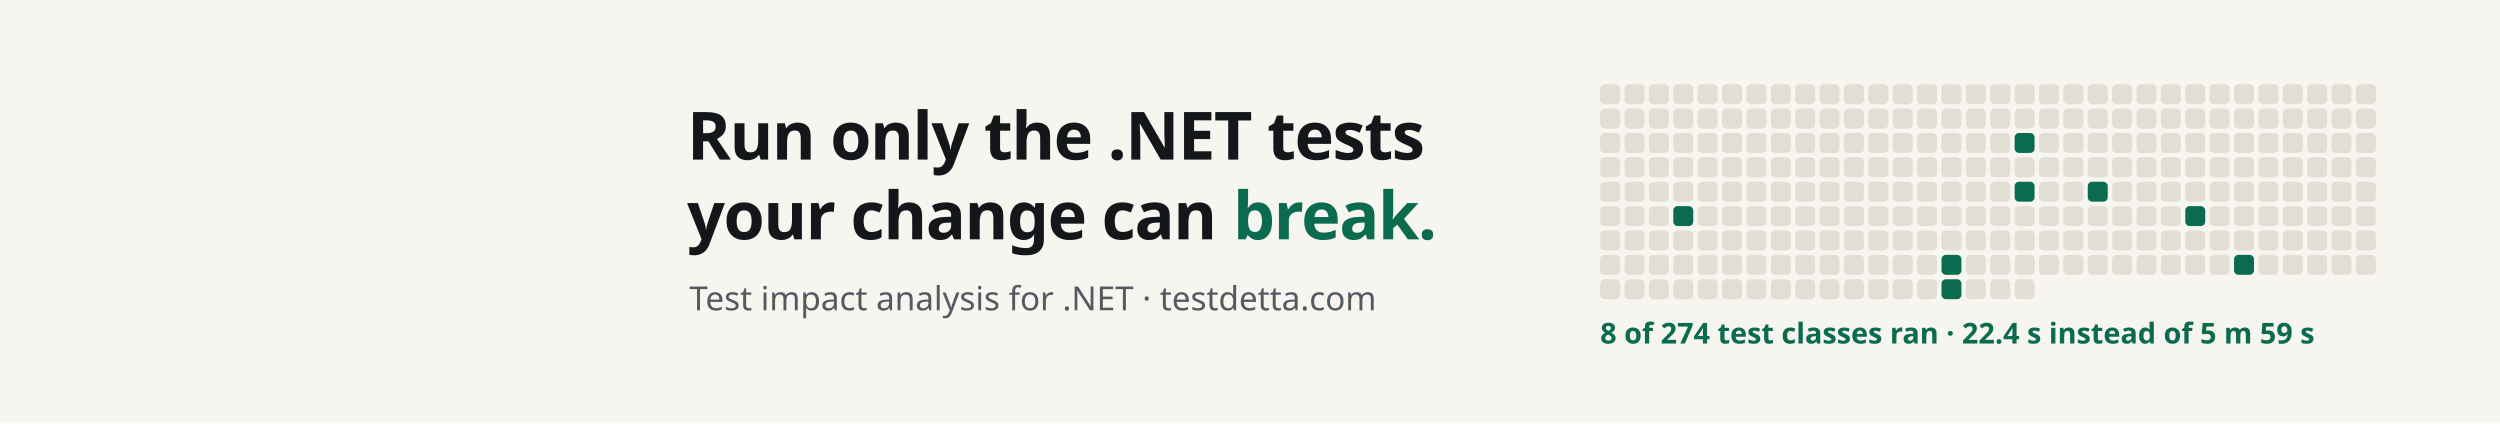
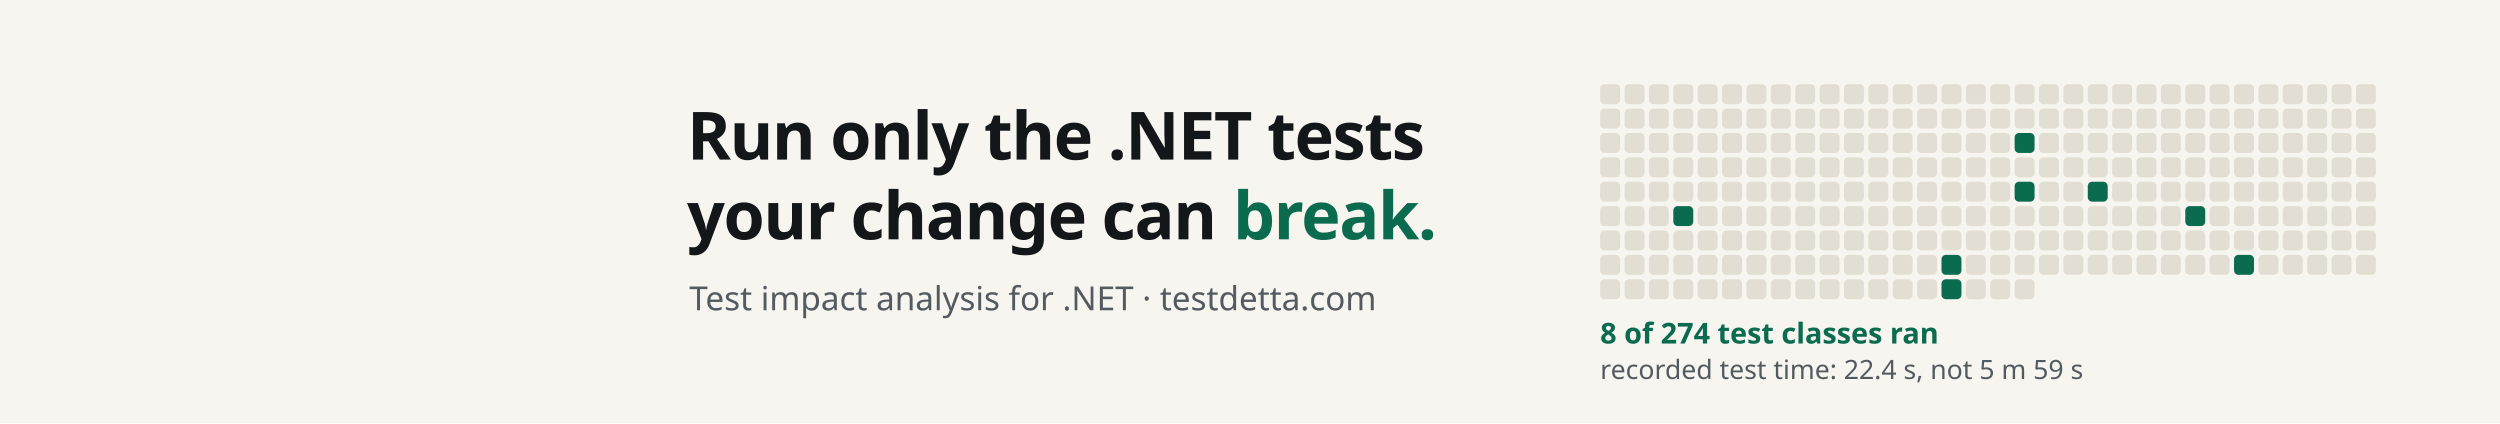
<svg xmlns="http://www.w3.org/2000/svg" width="1128" height="191" viewBox="0 0 1128 191">
  <rect width="1128" height="191" fill="#f7f5f0" />
  <text font-family="IBM Plex Sans" font-weight="700" font-size="30" fill="#14171a" letter-spacing="-0.6">
    <tspan x="310" y="72">Run only the .NET tests</tspan>
    <tspan x="310" y="108">your change can <tspan fill="#0b6b4f">break.</tspan>
    </tspan>
  </text>
  <text x="311" y="140" font-family="IBM Plex Sans" font-size="15" fill="#535a60">Test impact analysis for .NET · testdetta.com</text>
  <rect x="722" y="38" width="9" height="9" rx="2" fill="#e3ded3" />
  <rect x="733" y="38" width="9" height="9" rx="2" fill="#e3ded3" />
  <rect x="744" y="38" width="9" height="9" rx="2" fill="#e3ded3" />
  <rect x="755" y="38" width="9" height="9" rx="2" fill="#e3ded3" />
  <rect x="766" y="38" width="9" height="9" rx="2" fill="#e3ded3" />
  <rect x="777" y="38" width="9" height="9" rx="2" fill="#e3ded3" />
  <rect x="788" y="38" width="9" height="9" rx="2" fill="#e3ded3" />
  <rect x="799" y="38" width="9" height="9" rx="2" fill="#e3ded3" />
  <rect x="810" y="38" width="9" height="9" rx="2" fill="#e3ded3" />
  <rect x="821" y="38" width="9" height="9" rx="2" fill="#e3ded3" />
  <rect x="832" y="38" width="9" height="9" rx="2" fill="#e3ded3" />
  <rect x="843" y="38" width="9" height="9" rx="2" fill="#e3ded3" />
  <rect x="854" y="38" width="9" height="9" rx="2" fill="#e3ded3" />
  <rect x="865" y="38" width="9" height="9" rx="2" fill="#e3ded3" />
  <rect x="876" y="38" width="9" height="9" rx="2" fill="#e3ded3" />
  <rect x="887" y="38" width="9" height="9" rx="2" fill="#e3ded3" />
  <rect x="898" y="38" width="9" height="9" rx="2" fill="#e3ded3" />
  <rect x="909" y="38" width="9" height="9" rx="2" fill="#e3ded3" />
  <rect x="920" y="38" width="9" height="9" rx="2" fill="#e3ded3" />
  <rect x="931" y="38" width="9" height="9" rx="2" fill="#e3ded3" />
  <rect x="942" y="38" width="9" height="9" rx="2" fill="#e3ded3" />
  <rect x="953" y="38" width="9" height="9" rx="2" fill="#e3ded3" />
  <rect x="964" y="38" width="9" height="9" rx="2" fill="#e3ded3" />
  <rect x="975" y="38" width="9" height="9" rx="2" fill="#e3ded3" />
  <rect x="986" y="38" width="9" height="9" rx="2" fill="#e3ded3" />
  <rect x="997" y="38" width="9" height="9" rx="2" fill="#e3ded3" />
  <rect x="1008" y="38" width="9" height="9" rx="2" fill="#e3ded3" />
  <rect x="1019" y="38" width="9" height="9" rx="2" fill="#e3ded3" />
  <rect x="1030" y="38" width="9" height="9" rx="2" fill="#e3ded3" />
  <rect x="1041" y="38" width="9" height="9" rx="2" fill="#e3ded3" />
  <rect x="1052" y="38" width="9" height="9" rx="2" fill="#e3ded3" />
  <rect x="1063" y="38" width="9" height="9" rx="2" fill="#e3ded3" />
  <rect x="722" y="49" width="9" height="9" rx="2" fill="#e3ded3" />
  <rect x="733" y="49" width="9" height="9" rx="2" fill="#e3ded3" />
  <rect x="744" y="49" width="9" height="9" rx="2" fill="#e3ded3" />
  <rect x="755" y="49" width="9" height="9" rx="2" fill="#e3ded3" />
  <rect x="766" y="49" width="9" height="9" rx="2" fill="#e3ded3" />
  <rect x="777" y="49" width="9" height="9" rx="2" fill="#e3ded3" />
  <rect x="788" y="49" width="9" height="9" rx="2" fill="#e3ded3" />
  <rect x="799" y="49" width="9" height="9" rx="2" fill="#e3ded3" />
  <rect x="810" y="49" width="9" height="9" rx="2" fill="#e3ded3" />
  <rect x="821" y="49" width="9" height="9" rx="2" fill="#e3ded3" />
  <rect x="832" y="49" width="9" height="9" rx="2" fill="#e3ded3" />
  <rect x="843" y="49" width="9" height="9" rx="2" fill="#e3ded3" />
  <rect x="854" y="49" width="9" height="9" rx="2" fill="#e3ded3" />
  <rect x="865" y="49" width="9" height="9" rx="2" fill="#e3ded3" />
  <rect x="876" y="49" width="9" height="9" rx="2" fill="#e3ded3" />
  <rect x="887" y="49" width="9" height="9" rx="2" fill="#e3ded3" />
  <rect x="898" y="49" width="9" height="9" rx="2" fill="#e3ded3" />
  <rect x="909" y="49" width="9" height="9" rx="2" fill="#e3ded3" />
  <rect x="920" y="49" width="9" height="9" rx="2" fill="#e3ded3" />
  <rect x="931" y="49" width="9" height="9" rx="2" fill="#e3ded3" />
  <rect x="942" y="49" width="9" height="9" rx="2" fill="#e3ded3" />
  <rect x="953" y="49" width="9" height="9" rx="2" fill="#e3ded3" />
  <rect x="964" y="49" width="9" height="9" rx="2" fill="#e3ded3" />
  <rect x="975" y="49" width="9" height="9" rx="2" fill="#e3ded3" />
  <rect x="986" y="49" width="9" height="9" rx="2" fill="#e3ded3" />
  <rect x="997" y="49" width="9" height="9" rx="2" fill="#e3ded3" />
  <rect x="1008" y="49" width="9" height="9" rx="2" fill="#e3ded3" />
  <rect x="1019" y="49" width="9" height="9" rx="2" fill="#e3ded3" />
  <rect x="1030" y="49" width="9" height="9" rx="2" fill="#e3ded3" />
  <rect x="1041" y="49" width="9" height="9" rx="2" fill="#e3ded3" />
  <rect x="1052" y="49" width="9" height="9" rx="2" fill="#e3ded3" />
  <rect x="1063" y="49" width="9" height="9" rx="2" fill="#e3ded3" />
  <rect x="722" y="60" width="9" height="9" rx="2" fill="#e3ded3" />
  <rect x="733" y="60" width="9" height="9" rx="2" fill="#e3ded3" />
  <rect x="744" y="60" width="9" height="9" rx="2" fill="#e3ded3" />
  <rect x="755" y="60" width="9" height="9" rx="2" fill="#e3ded3" />
  <rect x="766" y="60" width="9" height="9" rx="2" fill="#e3ded3" />
  <rect x="777" y="60" width="9" height="9" rx="2" fill="#e3ded3" />
  <rect x="788" y="60" width="9" height="9" rx="2" fill="#e3ded3" />
  <rect x="799" y="60" width="9" height="9" rx="2" fill="#e3ded3" />
  <rect x="810" y="60" width="9" height="9" rx="2" fill="#e3ded3" />
  <rect x="821" y="60" width="9" height="9" rx="2" fill="#e3ded3" />
  <rect x="832" y="60" width="9" height="9" rx="2" fill="#e3ded3" />
  <rect x="843" y="60" width="9" height="9" rx="2" fill="#e3ded3" />
  <rect x="854" y="60" width="9" height="9" rx="2" fill="#e3ded3" />
  <rect x="865" y="60" width="9" height="9" rx="2" fill="#e3ded3" />
  <rect x="876" y="60" width="9" height="9" rx="2" fill="#e3ded3" />
  <rect x="887" y="60" width="9" height="9" rx="2" fill="#e3ded3" />
  <rect x="898" y="60" width="9" height="9" rx="2" fill="#e3ded3" />
  <rect x="909" y="60" width="9" height="9" rx="2" fill="#0b6b4f" />
  <rect x="920" y="60" width="9" height="9" rx="2" fill="#e3ded3" />
  <rect x="931" y="60" width="9" height="9" rx="2" fill="#e3ded3" />
  <rect x="942" y="60" width="9" height="9" rx="2" fill="#e3ded3" />
  <rect x="953" y="60" width="9" height="9" rx="2" fill="#e3ded3" />
  <rect x="964" y="60" width="9" height="9" rx="2" fill="#e3ded3" />
  <rect x="975" y="60" width="9" height="9" rx="2" fill="#e3ded3" />
  <rect x="986" y="60" width="9" height="9" rx="2" fill="#e3ded3" />
  <rect x="997" y="60" width="9" height="9" rx="2" fill="#e3ded3" />
  <rect x="1008" y="60" width="9" height="9" rx="2" fill="#e3ded3" />
  <rect x="1019" y="60" width="9" height="9" rx="2" fill="#e3ded3" />
  <rect x="1030" y="60" width="9" height="9" rx="2" fill="#e3ded3" />
  <rect x="1041" y="60" width="9" height="9" rx="2" fill="#e3ded3" />
  <rect x="1052" y="60" width="9" height="9" rx="2" fill="#e3ded3" />
  <rect x="1063" y="60" width="9" height="9" rx="2" fill="#e3ded3" />
  <rect x="722" y="71" width="9" height="9" rx="2" fill="#e3ded3" />
  <rect x="733" y="71" width="9" height="9" rx="2" fill="#e3ded3" />
  <rect x="744" y="71" width="9" height="9" rx="2" fill="#e3ded3" />
  <rect x="755" y="71" width="9" height="9" rx="2" fill="#e3ded3" />
  <rect x="766" y="71" width="9" height="9" rx="2" fill="#e3ded3" />
  <rect x="777" y="71" width="9" height="9" rx="2" fill="#e3ded3" />
  <rect x="788" y="71" width="9" height="9" rx="2" fill="#e3ded3" />
  <rect x="799" y="71" width="9" height="9" rx="2" fill="#e3ded3" />
  <rect x="810" y="71" width="9" height="9" rx="2" fill="#e3ded3" />
  <rect x="821" y="71" width="9" height="9" rx="2" fill="#e3ded3" />
  <rect x="832" y="71" width="9" height="9" rx="2" fill="#e3ded3" />
  <rect x="843" y="71" width="9" height="9" rx="2" fill="#e3ded3" />
  <rect x="854" y="71" width="9" height="9" rx="2" fill="#e3ded3" />
  <rect x="865" y="71" width="9" height="9" rx="2" fill="#e3ded3" />
  <rect x="876" y="71" width="9" height="9" rx="2" fill="#e3ded3" />
  <rect x="887" y="71" width="9" height="9" rx="2" fill="#e3ded3" />
  <rect x="898" y="71" width="9" height="9" rx="2" fill="#e3ded3" />
  <rect x="909" y="71" width="9" height="9" rx="2" fill="#e3ded3" />
  <rect x="920" y="71" width="9" height="9" rx="2" fill="#e3ded3" />
  <rect x="931" y="71" width="9" height="9" rx="2" fill="#e3ded3" />
  <rect x="942" y="71" width="9" height="9" rx="2" fill="#e3ded3" />
  <rect x="953" y="71" width="9" height="9" rx="2" fill="#e3ded3" />
  <rect x="964" y="71" width="9" height="9" rx="2" fill="#e3ded3" />
  <rect x="975" y="71" width="9" height="9" rx="2" fill="#e3ded3" />
  <rect x="986" y="71" width="9" height="9" rx="2" fill="#e3ded3" />
  <rect x="997" y="71" width="9" height="9" rx="2" fill="#e3ded3" />
  <rect x="1008" y="71" width="9" height="9" rx="2" fill="#e3ded3" />
  <rect x="1019" y="71" width="9" height="9" rx="2" fill="#e3ded3" />
  <rect x="1030" y="71" width="9" height="9" rx="2" fill="#e3ded3" />
  <rect x="1041" y="71" width="9" height="9" rx="2" fill="#e3ded3" />
  <rect x="1052" y="71" width="9" height="9" rx="2" fill="#e3ded3" />
  <rect x="1063" y="71" width="9" height="9" rx="2" fill="#e3ded3" />
  <rect x="722" y="82" width="9" height="9" rx="2" fill="#e3ded3" />
  <rect x="733" y="82" width="9" height="9" rx="2" fill="#e3ded3" />
  <rect x="744" y="82" width="9" height="9" rx="2" fill="#e3ded3" />
  <rect x="755" y="82" width="9" height="9" rx="2" fill="#e3ded3" />
  <rect x="766" y="82" width="9" height="9" rx="2" fill="#e3ded3" />
  <rect x="777" y="82" width="9" height="9" rx="2" fill="#e3ded3" />
  <rect x="788" y="82" width="9" height="9" rx="2" fill="#e3ded3" />
  <rect x="799" y="82" width="9" height="9" rx="2" fill="#e3ded3" />
  <rect x="810" y="82" width="9" height="9" rx="2" fill="#e3ded3" />
  <rect x="821" y="82" width="9" height="9" rx="2" fill="#e3ded3" />
  <rect x="832" y="82" width="9" height="9" rx="2" fill="#e3ded3" />
  <rect x="843" y="82" width="9" height="9" rx="2" fill="#e3ded3" />
  <rect x="854" y="82" width="9" height="9" rx="2" fill="#e3ded3" />
  <rect x="865" y="82" width="9" height="9" rx="2" fill="#e3ded3" />
  <rect x="876" y="82" width="9" height="9" rx="2" fill="#e3ded3" />
  <rect x="887" y="82" width="9" height="9" rx="2" fill="#e3ded3" />
  <rect x="898" y="82" width="9" height="9" rx="2" fill="#e3ded3" />
  <rect x="909" y="82" width="9" height="9" rx="2" fill="#0b6b4f" />
  <rect x="920" y="82" width="9" height="9" rx="2" fill="#e3ded3" />
  <rect x="931" y="82" width="9" height="9" rx="2" fill="#e3ded3" />
  <rect x="942" y="82" width="9" height="9" rx="2" fill="#0b6b4f" />
  <rect x="953" y="82" width="9" height="9" rx="2" fill="#e3ded3" />
  <rect x="964" y="82" width="9" height="9" rx="2" fill="#e3ded3" />
  <rect x="975" y="82" width="9" height="9" rx="2" fill="#e3ded3" />
  <rect x="986" y="82" width="9" height="9" rx="2" fill="#e3ded3" />
  <rect x="997" y="82" width="9" height="9" rx="2" fill="#e3ded3" />
  <rect x="1008" y="82" width="9" height="9" rx="2" fill="#e3ded3" />
  <rect x="1019" y="82" width="9" height="9" rx="2" fill="#e3ded3" />
  <rect x="1030" y="82" width="9" height="9" rx="2" fill="#e3ded3" />
  <rect x="1041" y="82" width="9" height="9" rx="2" fill="#e3ded3" />
  <rect x="1052" y="82" width="9" height="9" rx="2" fill="#e3ded3" />
  <rect x="1063" y="82" width="9" height="9" rx="2" fill="#e3ded3" />
  <rect x="722" y="93" width="9" height="9" rx="2" fill="#e3ded3" />
  <rect x="733" y="93" width="9" height="9" rx="2" fill="#e3ded3" />
  <rect x="744" y="93" width="9" height="9" rx="2" fill="#e3ded3" />
  <rect x="755" y="93" width="9" height="9" rx="2" fill="#0b6b4f" />
  <rect x="766" y="93" width="9" height="9" rx="2" fill="#e3ded3" />
  <rect x="777" y="93" width="9" height="9" rx="2" fill="#e3ded3" />
  <rect x="788" y="93" width="9" height="9" rx="2" fill="#e3ded3" />
  <rect x="799" y="93" width="9" height="9" rx="2" fill="#e3ded3" />
  <rect x="810" y="93" width="9" height="9" rx="2" fill="#e3ded3" />
  <rect x="821" y="93" width="9" height="9" rx="2" fill="#e3ded3" />
  <rect x="832" y="93" width="9" height="9" rx="2" fill="#e3ded3" />
  <rect x="843" y="93" width="9" height="9" rx="2" fill="#e3ded3" />
  <rect x="854" y="93" width="9" height="9" rx="2" fill="#e3ded3" />
  <rect x="865" y="93" width="9" height="9" rx="2" fill="#e3ded3" />
  <rect x="876" y="93" width="9" height="9" rx="2" fill="#e3ded3" />
  <rect x="887" y="93" width="9" height="9" rx="2" fill="#e3ded3" />
  <rect x="898" y="93" width="9" height="9" rx="2" fill="#e3ded3" />
  <rect x="909" y="93" width="9" height="9" rx="2" fill="#e3ded3" />
  <rect x="920" y="93" width="9" height="9" rx="2" fill="#e3ded3" />
  <rect x="931" y="93" width="9" height="9" rx="2" fill="#e3ded3" />
  <rect x="942" y="93" width="9" height="9" rx="2" fill="#e3ded3" />
  <rect x="953" y="93" width="9" height="9" rx="2" fill="#e3ded3" />
  <rect x="964" y="93" width="9" height="9" rx="2" fill="#e3ded3" />
  <rect x="975" y="93" width="9" height="9" rx="2" fill="#e3ded3" />
  <rect x="986" y="93" width="9" height="9" rx="2" fill="#0b6b4f" />
  <rect x="997" y="93" width="9" height="9" rx="2" fill="#e3ded3" />
  <rect x="1008" y="93" width="9" height="9" rx="2" fill="#e3ded3" />
  <rect x="1019" y="93" width="9" height="9" rx="2" fill="#e3ded3" />
  <rect x="1030" y="93" width="9" height="9" rx="2" fill="#e3ded3" />
  <rect x="1041" y="93" width="9" height="9" rx="2" fill="#e3ded3" />
  <rect x="1052" y="93" width="9" height="9" rx="2" fill="#e3ded3" />
  <rect x="1063" y="93" width="9" height="9" rx="2" fill="#e3ded3" />
  <rect x="722" y="104" width="9" height="9" rx="2" fill="#e3ded3" />
  <rect x="733" y="104" width="9" height="9" rx="2" fill="#e3ded3" />
  <rect x="744" y="104" width="9" height="9" rx="2" fill="#e3ded3" />
  <rect x="755" y="104" width="9" height="9" rx="2" fill="#e3ded3" />
  <rect x="766" y="104" width="9" height="9" rx="2" fill="#e3ded3" />
  <rect x="777" y="104" width="9" height="9" rx="2" fill="#e3ded3" />
  <rect x="788" y="104" width="9" height="9" rx="2" fill="#e3ded3" />
  <rect x="799" y="104" width="9" height="9" rx="2" fill="#e3ded3" />
  <rect x="810" y="104" width="9" height="9" rx="2" fill="#e3ded3" />
  <rect x="821" y="104" width="9" height="9" rx="2" fill="#e3ded3" />
  <rect x="832" y="104" width="9" height="9" rx="2" fill="#e3ded3" />
  <rect x="843" y="104" width="9" height="9" rx="2" fill="#e3ded3" />
  <rect x="854" y="104" width="9" height="9" rx="2" fill="#e3ded3" />
  <rect x="865" y="104" width="9" height="9" rx="2" fill="#e3ded3" />
  <rect x="876" y="104" width="9" height="9" rx="2" fill="#e3ded3" />
  <rect x="887" y="104" width="9" height="9" rx="2" fill="#e3ded3" />
  <rect x="898" y="104" width="9" height="9" rx="2" fill="#e3ded3" />
  <rect x="909" y="104" width="9" height="9" rx="2" fill="#e3ded3" />
  <rect x="920" y="104" width="9" height="9" rx="2" fill="#e3ded3" />
  <rect x="931" y="104" width="9" height="9" rx="2" fill="#e3ded3" />
  <rect x="942" y="104" width="9" height="9" rx="2" fill="#e3ded3" />
  <rect x="953" y="104" width="9" height="9" rx="2" fill="#e3ded3" />
  <rect x="964" y="104" width="9" height="9" rx="2" fill="#e3ded3" />
  <rect x="975" y="104" width="9" height="9" rx="2" fill="#e3ded3" />
  <rect x="986" y="104" width="9" height="9" rx="2" fill="#e3ded3" />
  <rect x="997" y="104" width="9" height="9" rx="2" fill="#e3ded3" />
  <rect x="1008" y="104" width="9" height="9" rx="2" fill="#e3ded3" />
  <rect x="1019" y="104" width="9" height="9" rx="2" fill="#e3ded3" />
  <rect x="1030" y="104" width="9" height="9" rx="2" fill="#e3ded3" />
  <rect x="1041" y="104" width="9" height="9" rx="2" fill="#e3ded3" />
  <rect x="1052" y="104" width="9" height="9" rx="2" fill="#e3ded3" />
  <rect x="1063" y="104" width="9" height="9" rx="2" fill="#e3ded3" />
  <rect x="722" y="115" width="9" height="9" rx="2" fill="#e3ded3" />
  <rect x="733" y="115" width="9" height="9" rx="2" fill="#e3ded3" />
  <rect x="744" y="115" width="9" height="9" rx="2" fill="#e3ded3" />
  <rect x="755" y="115" width="9" height="9" rx="2" fill="#e3ded3" />
  <rect x="766" y="115" width="9" height="9" rx="2" fill="#e3ded3" />
  <rect x="777" y="115" width="9" height="9" rx="2" fill="#e3ded3" />
  <rect x="788" y="115" width="9" height="9" rx="2" fill="#e3ded3" />
  <rect x="799" y="115" width="9" height="9" rx="2" fill="#e3ded3" />
  <rect x="810" y="115" width="9" height="9" rx="2" fill="#e3ded3" />
  <rect x="821" y="115" width="9" height="9" rx="2" fill="#e3ded3" />
  <rect x="832" y="115" width="9" height="9" rx="2" fill="#e3ded3" />
  <rect x="843" y="115" width="9" height="9" rx="2" fill="#e3ded3" />
  <rect x="854" y="115" width="9" height="9" rx="2" fill="#e3ded3" />
  <rect x="865" y="115" width="9" height="9" rx="2" fill="#e3ded3" />
  <rect x="876" y="115" width="9" height="9" rx="2" fill="#0b6b4f" />
  <rect x="887" y="115" width="9" height="9" rx="2" fill="#e3ded3" />
  <rect x="898" y="115" width="9" height="9" rx="2" fill="#e3ded3" />
  <rect x="909" y="115" width="9" height="9" rx="2" fill="#e3ded3" />
  <rect x="920" y="115" width="9" height="9" rx="2" fill="#e3ded3" />
  <rect x="931" y="115" width="9" height="9" rx="2" fill="#e3ded3" />
  <rect x="942" y="115" width="9" height="9" rx="2" fill="#e3ded3" />
  <rect x="953" y="115" width="9" height="9" rx="2" fill="#e3ded3" />
  <rect x="964" y="115" width="9" height="9" rx="2" fill="#e3ded3" />
  <rect x="975" y="115" width="9" height="9" rx="2" fill="#e3ded3" />
  <rect x="986" y="115" width="9" height="9" rx="2" fill="#e3ded3" />
  <rect x="997" y="115" width="9" height="9" rx="2" fill="#e3ded3" />
  <rect x="1008" y="115" width="9" height="9" rx="2" fill="#0b6b4f" />
  <rect x="1019" y="115" width="9" height="9" rx="2" fill="#e3ded3" />
  <rect x="1030" y="115" width="9" height="9" rx="2" fill="#e3ded3" />
  <rect x="1041" y="115" width="9" height="9" rx="2" fill="#e3ded3" />
  <rect x="1052" y="115" width="9" height="9" rx="2" fill="#e3ded3" />
  <rect x="1063" y="115" width="9" height="9" rx="2" fill="#e3ded3" />
  <rect x="722" y="126" width="9" height="9" rx="2" fill="#e3ded3" />
  <rect x="733" y="126" width="9" height="9" rx="2" fill="#e3ded3" />
  <rect x="744" y="126" width="9" height="9" rx="2" fill="#e3ded3" />
  <rect x="755" y="126" width="9" height="9" rx="2" fill="#e3ded3" />
  <rect x="766" y="126" width="9" height="9" rx="2" fill="#e3ded3" />
  <rect x="777" y="126" width="9" height="9" rx="2" fill="#e3ded3" />
  <rect x="788" y="126" width="9" height="9" rx="2" fill="#e3ded3" />
  <rect x="799" y="126" width="9" height="9" rx="2" fill="#e3ded3" />
  <rect x="810" y="126" width="9" height="9" rx="2" fill="#e3ded3" />
  <rect x="821" y="126" width="9" height="9" rx="2" fill="#e3ded3" />
  <rect x="832" y="126" width="9" height="9" rx="2" fill="#e3ded3" />
  <rect x="843" y="126" width="9" height="9" rx="2" fill="#e3ded3" />
  <rect x="854" y="126" width="9" height="9" rx="2" fill="#e3ded3" />
  <rect x="865" y="126" width="9" height="9" rx="2" fill="#e3ded3" />
  <rect x="876" y="126" width="9" height="9" rx="2" fill="#0b6b4f" />
  <rect x="887" y="126" width="9" height="9" rx="2" fill="#e3ded3" />
  <rect x="898" y="126" width="9" height="9" rx="2" fill="#e3ded3" />
  <rect x="909" y="126" width="9" height="9" rx="2" fill="#e3ded3" />
-   <text x="722" y="155" font-family="IBM Plex Sans" font-weight="600" font-size="13" fill="#0b6b4f">8 of 274 test classes ran · 22.4 s instead of 5 m 59 s</text>
+   <text x="722" y="155" font-family="IBM Plex Sans" font-weight="600" font-size="13" fill="#0b6b4f">8 of 274 test classes ran</text>
+   <text x="722" y="171" font-family="IBM Plex Sans" font-size="12" fill="#535a60">recorded test time: 22.4 s, not 5 m 59 s</text>
</svg>
